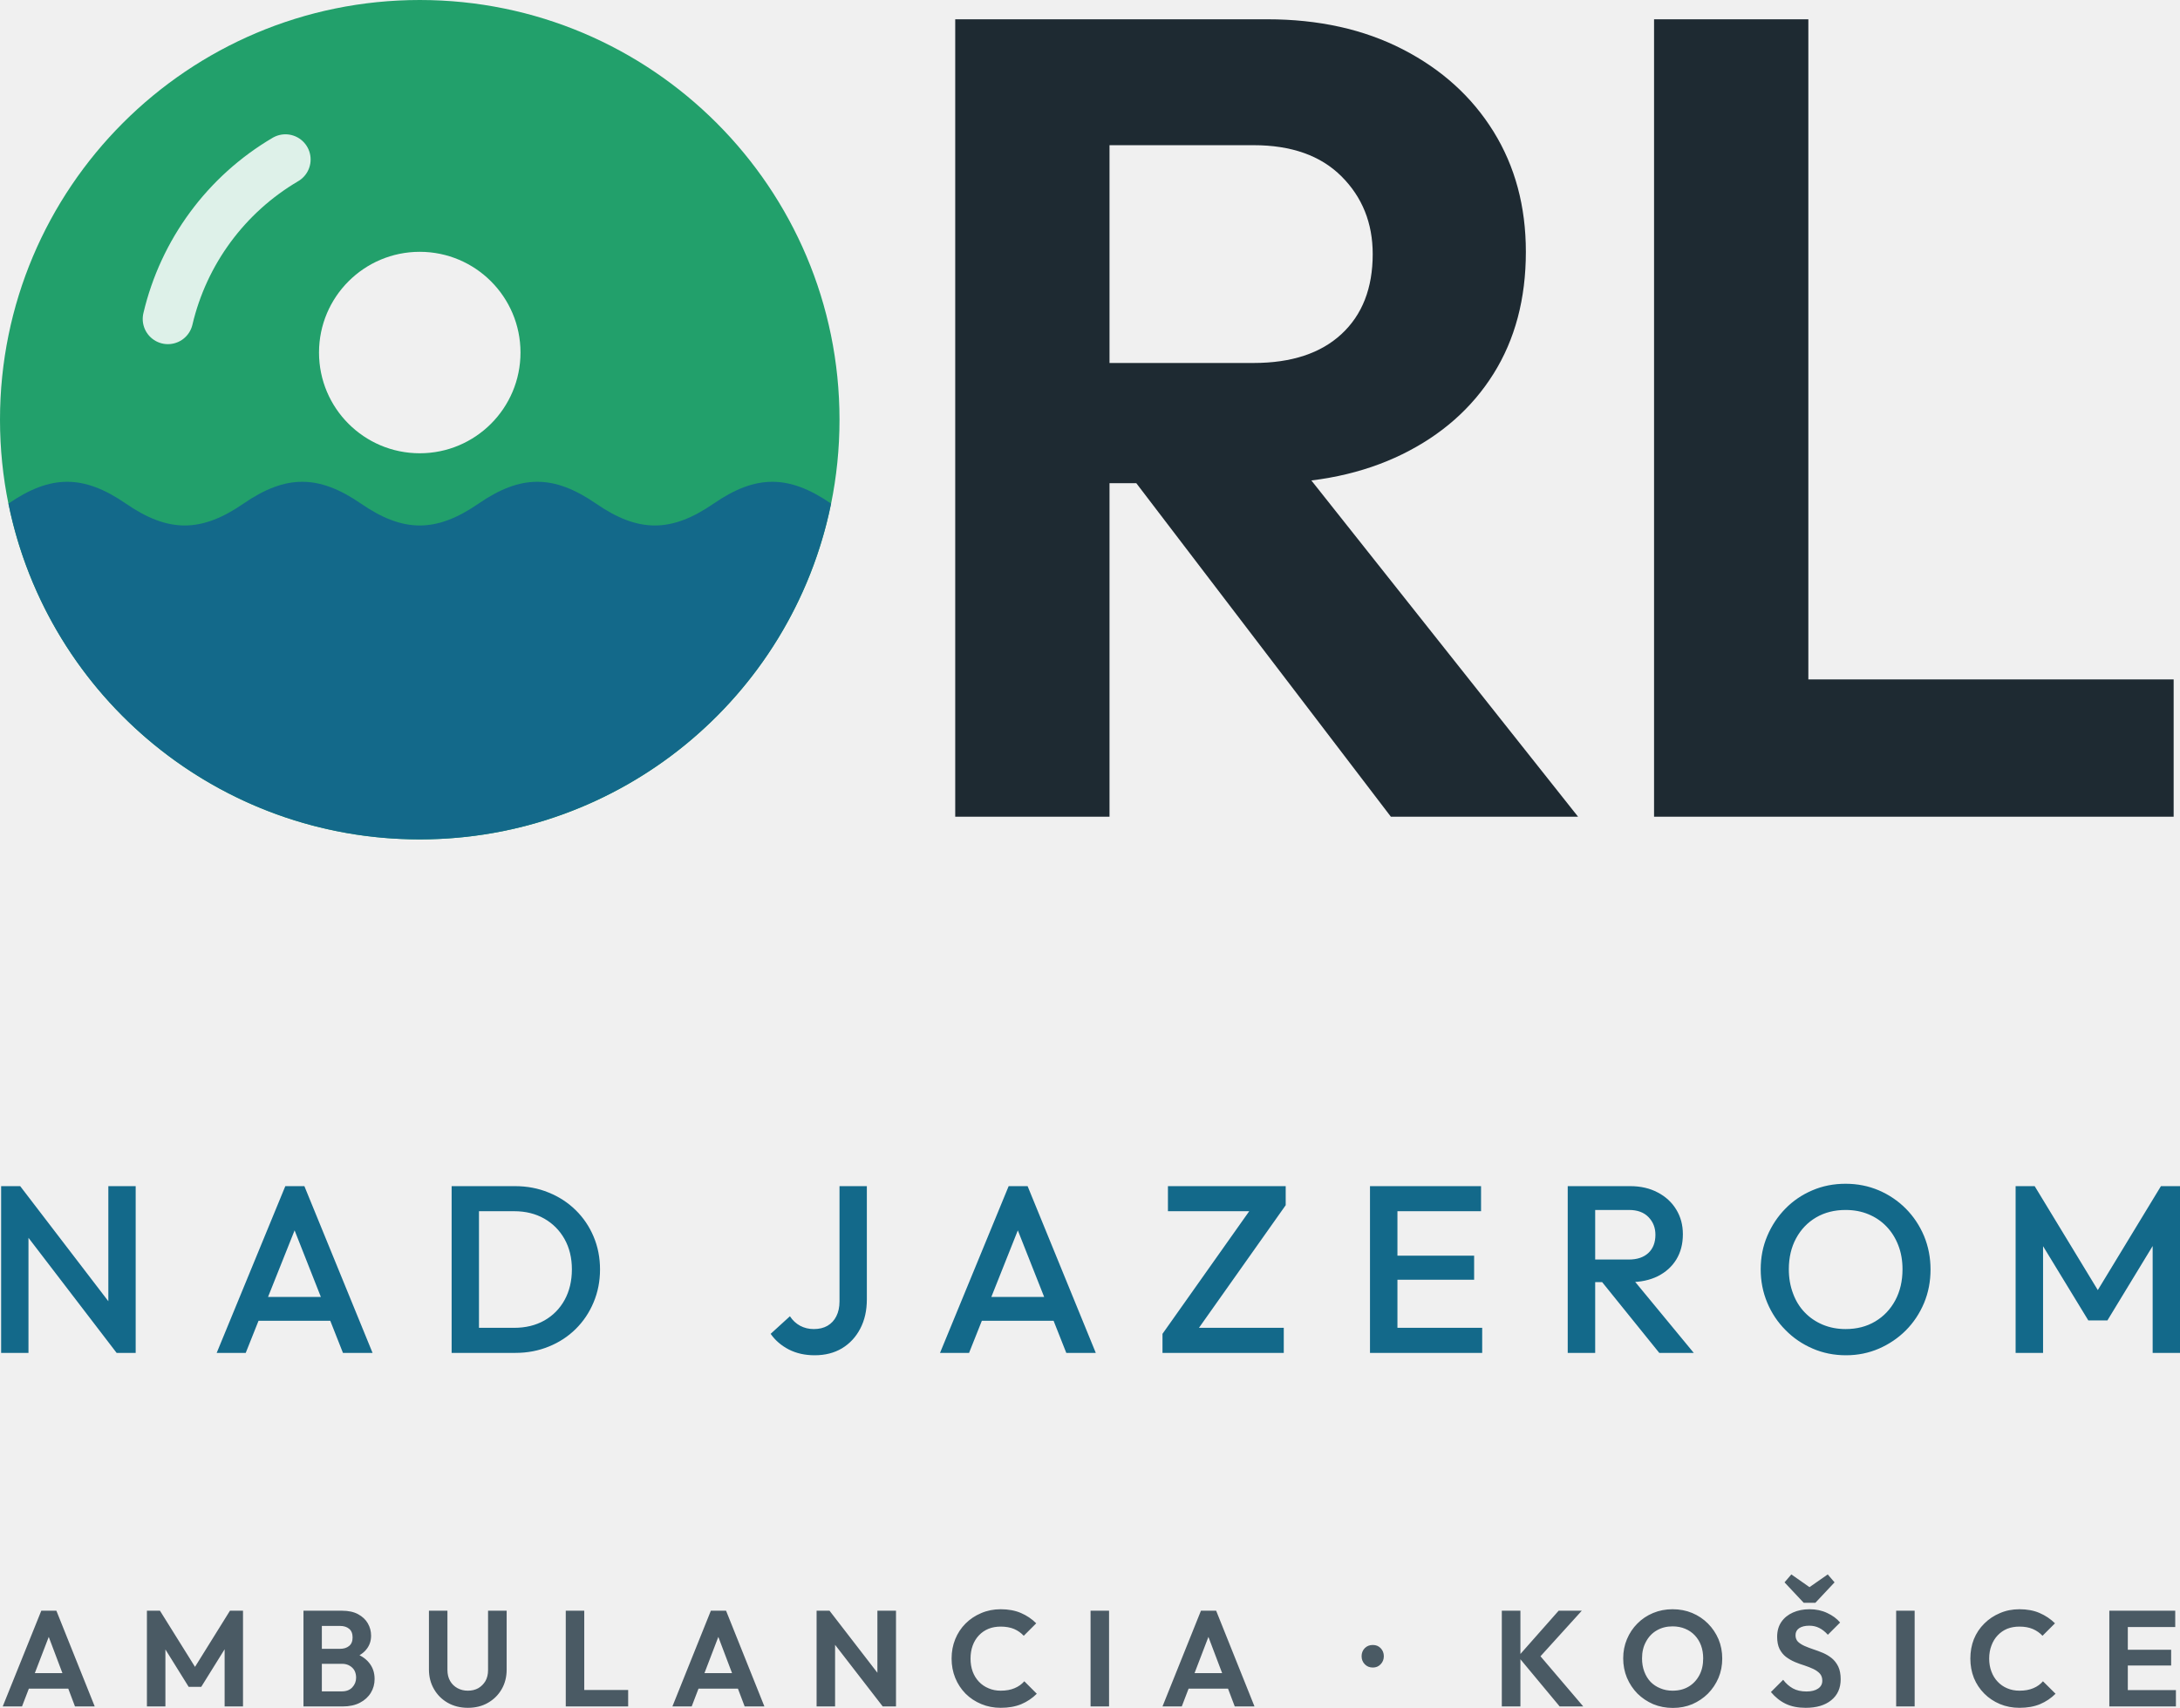
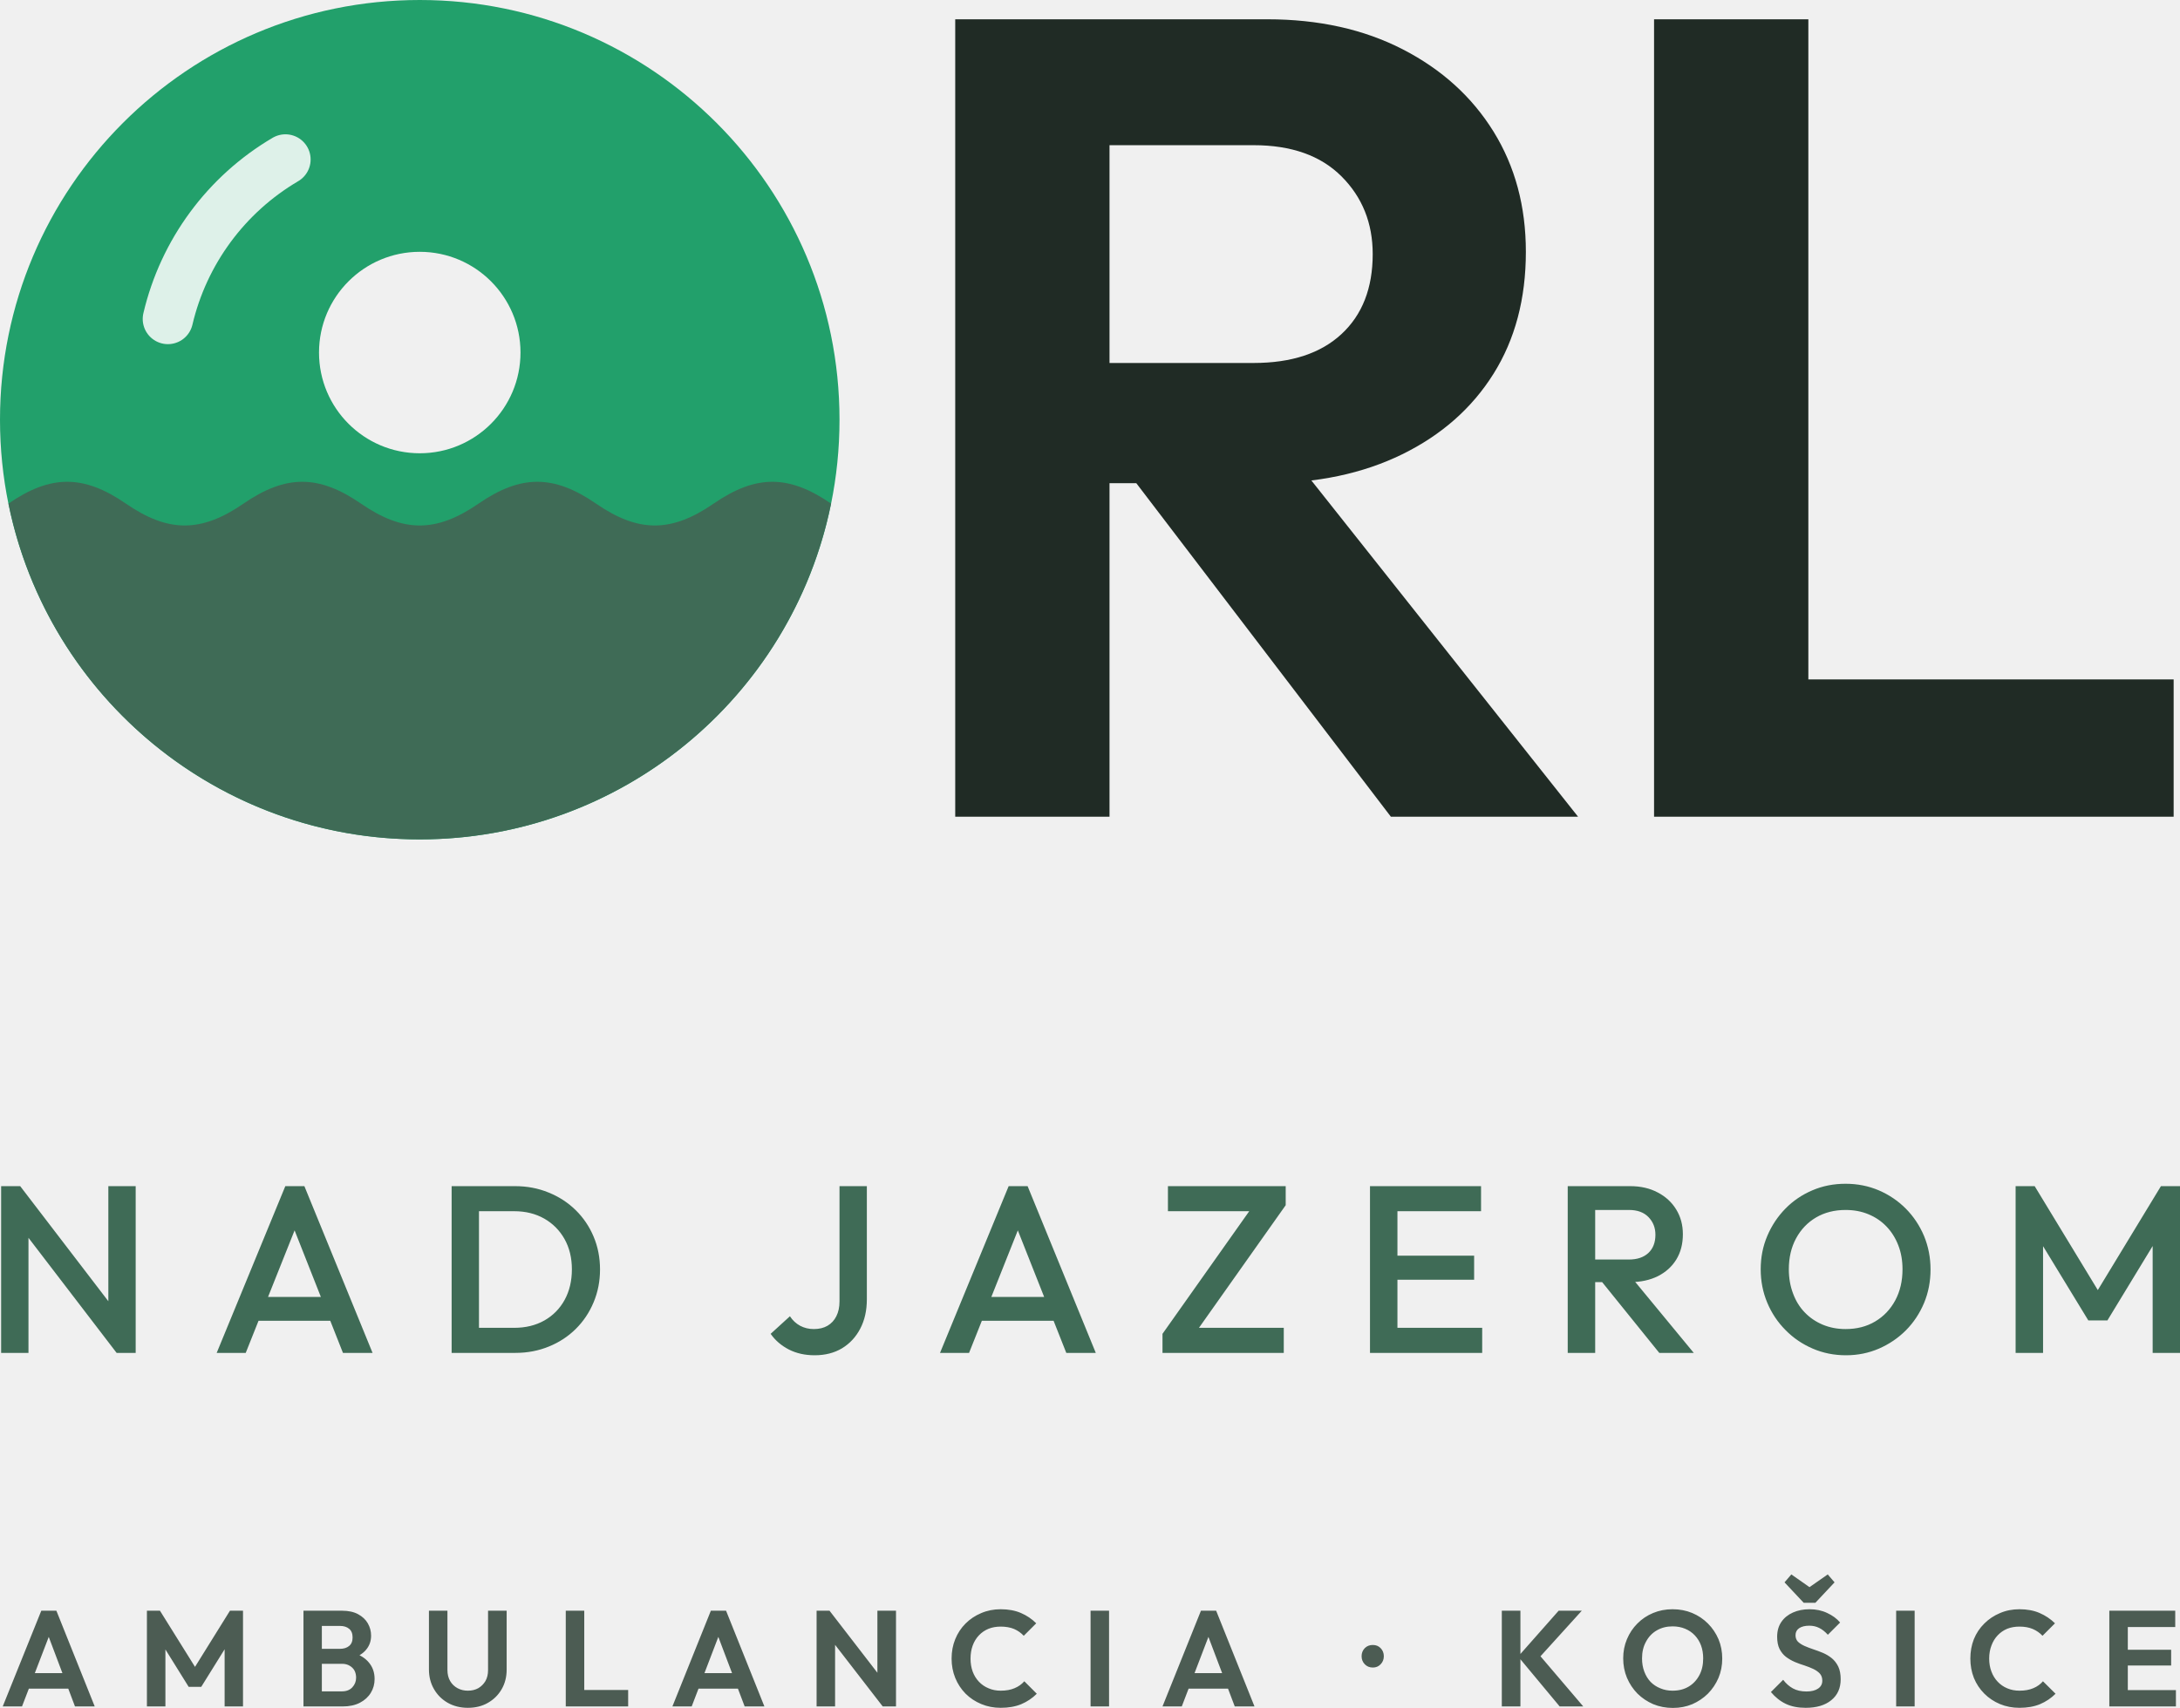
<svg xmlns="http://www.w3.org/2000/svg" viewBox="3.00 15.00 192.16 150.57" role="img">
  <g transform="translate(3.00 15.00) scale(0.74)">
    <path d="M0 50 A50 50 0 1 0 100 50 A50 50 0 1 0 0 50 Z M38 42 A12 12 0 1 1 62 42 A12 12 0 1 1 38 42 Z" fill="#22A06B" />
-     <path d="M1 60 C6.04 56.53 9.96 56.53 15 60 C20.04 63.47 23.96 63.47 29 60 C34.04 56.53 37.96 56.53 43 60 C48.04 63.47 51.96 63.47 57 60 C62.04 56.53 65.96 56.53 71 60 C76.04 63.47 79.96 63.47 85 60 C90.04 56.53 93.96 56.53 99 60 L98.99 60 A50 50 0 0 1 1.01 60 Z" fill="#13698A" />
+     <path d="M1 60 C6.04 56.53 9.96 56.53 15 60 C20.04 63.47 23.96 63.47 29 60 C34.04 56.53 37.96 56.53 43 60 C48.04 63.47 51.96 63.47 57 60 C62.04 56.53 65.96 56.53 71 60 C76.04 63.47 79.96 63.47 85 60 C90.04 56.53 93.96 56.53 99 60 L98.99 60 A50 50 0 0 1 1.01 60 Z" fill="#3F6B56" />
    <path d="M20 38 A30 30 0 0 1 34 19" fill="none" stroke="#FFFFFF" stroke-width="6" stroke-linecap="round" opacity="0.85" />
  </g>
-   <path d="M97.2 57.6V47H113.5Q118.5 47 121.25 44.45Q124 41.9 124 37.4Q124 33.3 121.25 30.55Q118.5 27.8 113.5 27.8H97.2V16.7H114.7Q121.5 16.7 126.65 19.35Q131.8 22 134.65 26.6Q137.5 31.2 137.5 37.2Q137.5 43.4 134.65 47.95Q131.8 52.5 126.6 55.05Q121.4 57.6 114.5 57.6ZM87.2 87V16.7H100.8V87ZM125.6 87 102.4 56.6 114.9 52.7 142.1 87ZM148.8 87V16.7H162.4V87ZM158.8 87V74.9H194.6V87Z" fill="#1E2A32" />
-   <path d="M3.1 134.27V119.57H4.78L5.51 122.34V134.27ZM13.28 134.27 4.48 122.78 4.78 119.57 13.58 131.06ZM13.28 134.27 12.55 131.69V119.57H14.96V134.27ZM22.1 134.27 28.15 119.57H29.83L35.84 134.27H33.23L28.53 122.36H29.41L24.66 134.27ZM25.08 131.44V129.34H32.87V131.44ZM44.47 134.27V132.06H48.33Q49.84 132.06 50.99 131.41Q52.13 130.76 52.77 129.6Q53.41 128.43 53.41 126.9Q53.41 125.39 52.76 124.23Q52.11 123.08 50.97 122.43Q49.82 121.78 48.33 121.78H44.47V119.57H48.39Q49.99 119.57 51.35 120.13Q52.72 120.68 53.74 121.68Q54.76 122.68 55.32 124.01Q55.89 125.35 55.89 126.92Q55.89 128.47 55.32 129.82Q54.76 131.16 53.75 132.16Q52.74 133.16 51.38 133.71Q50.01 134.27 48.44 134.27ZM42.81 134.27V119.57H45.22V134.27ZM74.81 134.48Q73.53 134.48 72.53 133.97Q71.53 133.45 70.93 132.59L72.63 131.04Q72.98 131.58 73.53 131.88Q74.08 132.17 74.73 132.17Q75.44 132.17 75.94 131.88Q76.45 131.58 76.72 131.04Q77 130.49 77 129.73V119.57H79.41V129.55Q79.41 131.02 78.83 132.13Q78.25 133.24 77.23 133.86Q76.2 134.48 74.81 134.48ZM85.86 134.27 91.91 119.57H93.58L99.59 134.27H96.99L92.28 122.36H93.16L88.42 134.27ZM88.84 131.44V129.34H96.63V131.44ZM105.47 132.59 113.49 121.25H116.33L108.31 132.59ZM105.47 134.27V132.59L107.55 132.06H116.16V134.27ZM105.95 121.78V119.57H116.33V121.25L114.23 121.78ZM123.76 134.27V119.57H126.18V134.27ZM125.42 134.27V132.06H133.65V134.27ZM125.42 127.82V125.7H132.94V127.82ZM125.42 121.78V119.57H133.55V121.78ZM142.85 128.03V126.04H146.57Q147.68 126.04 148.3 125.46Q148.92 124.88 148.92 123.85Q148.92 122.93 148.31 122.3Q147.7 121.67 146.59 121.67H142.85V119.57H146.69Q148.08 119.57 149.13 120.13Q150.18 120.68 150.76 121.64Q151.34 122.59 151.34 123.81Q151.34 125.09 150.76 126.04Q150.18 126.98 149.13 127.51Q148.08 128.03 146.69 128.03ZM141.19 134.27V119.57H143.61V134.27ZM149.26 134.27 144.11 127.89 146.36 127.07 152.3 134.27ZM165.72 134.48Q164.14 134.48 162.78 133.89Q161.41 133.3 160.39 132.26Q159.36 131.23 158.78 129.85Q158.2 128.47 158.2 126.9Q158.2 125.32 158.78 123.96Q159.36 122.59 160.38 121.55Q161.39 120.52 162.75 119.94Q164.1 119.36 165.68 119.36Q167.25 119.36 168.61 119.94Q169.96 120.52 170.99 121.55Q172.02 122.59 172.6 123.97Q173.17 125.35 173.17 126.92Q173.17 128.5 172.6 129.87Q172.02 131.25 171 132.28Q169.98 133.3 168.63 133.89Q167.27 134.48 165.72 134.48ZM165.68 132.17Q167.17 132.17 168.29 131.5Q169.42 130.83 170.06 129.64Q170.7 128.45 170.7 126.9Q170.7 125.74 170.33 124.79Q169.96 123.83 169.29 123.13Q168.62 122.43 167.7 122.05Q166.79 121.67 165.68 121.67Q164.21 121.67 163.08 122.33Q161.96 122.99 161.32 124.17Q160.68 125.35 160.68 126.9Q160.68 128.05 161.05 129.03Q161.41 130.01 162.08 130.7Q162.74 131.39 163.66 131.78Q164.59 132.17 165.68 132.17ZM180.67 134.27V119.57H182.35L188.46 129.63H187.37L193.48 119.57H195.16V134.27H192.75V123.81L193.29 123.96L188.76 131.41H187.08L182.54 123.96L183.09 123.81V134.27Z" fill="#13698A" />
-   <path d="M3.24 165.44 6.64 157H7.97L11.35 165.44H9.61L7 158.52H7.6L4.94 165.44ZM5.04 163.87V162.5H9.58V163.87ZM15.95 165.44V157H17.1L20.52 162.48H19.86L23.27 157H24.42V165.44H22.8V159.8L23.11 159.9L20.74 163.71H19.63L17.26 159.9L17.58 159.8V165.44ZM30.95 165.44V164.11H33.14Q33.73 164.11 34.06 163.75Q34.39 163.39 34.39 162.9Q34.39 162.56 34.25 162.28Q34.1 162.01 33.82 161.85Q33.54 161.68 33.14 161.68H30.95V160.36H32.96Q33.47 160.36 33.77 160.11Q34.08 159.86 34.08 159.36Q34.08 158.84 33.77 158.59Q33.47 158.34 32.96 158.34H30.95V157H33.16Q34 157 34.57 157.31Q35.14 157.62 35.42 158.11Q35.71 158.61 35.71 159.2Q35.71 159.92 35.27 160.44Q34.84 160.96 34 161.22L34.07 160.69Q35 160.95 35.51 161.56Q36.02 162.16 36.02 163.02Q36.02 163.69 35.69 164.23Q35.36 164.78 34.73 165.11Q34.1 165.44 33.2 165.44ZM29.75 165.44V157H31.37V165.44ZM44.24 165.56Q43.25 165.56 42.47 165.12Q41.7 164.68 41.26 163.92Q40.81 163.15 40.81 162.18V157H42.44V162.22Q42.44 162.79 42.68 163.2Q42.91 163.6 43.33 163.83Q43.74 164.05 44.24 164.05Q44.76 164.05 45.16 163.83Q45.55 163.6 45.79 163.2Q46.02 162.79 46.02 162.24V157H47.66V162.19Q47.66 163.16 47.22 163.92Q46.78 164.68 46.01 165.12Q45.25 165.56 44.24 165.56ZM52.87 165.44V157H54.5V165.44ZM54.07 165.44V163.99H58.37V165.44ZM62.27 165.44 65.66 157H67L70.38 165.44H68.64L66.02 158.52H66.62L63.97 165.44ZM64.07 163.87V162.5H68.6V163.87ZM74.98 165.44V157H76.12L76.61 158.64V165.44ZM80.81 165.44 75.8 158.96 76.12 157 81.12 163.48ZM80.81 165.44 80.34 163.86V157H81.98V165.44ZM91.21 165.56Q90.29 165.56 89.5 165.23Q88.7 164.9 88.11 164.31Q87.52 163.71 87.2 162.92Q86.88 162.13 86.88 161.22Q86.88 160.3 87.2 159.51Q87.52 158.72 88.11 158.13Q88.7 157.54 89.49 157.21Q90.28 156.87 91.21 156.87Q92.22 156.87 92.99 157.2Q93.76 157.53 94.34 158.11L93.24 159.21Q92.89 158.83 92.39 158.61Q91.88 158.4 91.21 158.4Q90.62 158.4 90.14 158.59Q89.65 158.79 89.29 159.17Q88.93 159.55 88.74 160.07Q88.55 160.59 88.55 161.22Q88.55 161.85 88.74 162.37Q88.93 162.88 89.29 163.26Q89.65 163.64 90.14 163.84Q90.62 164.05 91.21 164.05Q91.92 164.05 92.43 163.83Q92.94 163.62 93.29 163.22L94.39 164.32Q93.8 164.91 93.02 165.24Q92.24 165.56 91.21 165.56ZM99.13 165.44V157H100.76V165.44ZM105.47 165.44 108.86 157H110.2L113.58 165.44H111.84L109.22 158.52H109.82L107.17 165.44ZM107.27 163.87V162.5H111.8V163.87ZM124.01 162.01Q123.58 162.01 123.3 161.72Q123.02 161.43 123.02 161.01Q123.02 160.59 123.3 160.3Q123.58 160.02 124.01 160.02Q124.43 160.02 124.7 160.3Q124.98 160.59 124.98 161.01Q124.98 161.43 124.7 161.72Q124.43 162.01 124.01 162.01ZM140.48 165.44 136.82 161.04 140.39 157H142.43L138.46 161.38V160.63L142.56 165.44ZM135.38 165.44V157H137.02V165.44ZM150.46 165.57Q149.53 165.57 148.73 165.24Q147.94 164.9 147.34 164.31Q146.75 163.71 146.41 162.91Q146.08 162.12 146.08 161.2Q146.08 160.29 146.41 159.51Q146.74 158.72 147.33 158.13Q147.92 157.53 148.72 157.2Q149.51 156.87 150.43 156.87Q151.37 156.87 152.16 157.2Q152.95 157.53 153.55 158.13Q154.14 158.72 154.48 159.51Q154.81 160.3 154.81 161.22Q154.81 162.13 154.48 162.92Q154.14 163.71 153.55 164.31Q152.95 164.9 152.17 165.24Q151.38 165.57 150.46 165.57ZM150.43 164.05Q151.25 164.05 151.85 163.69Q152.45 163.33 152.79 162.69Q153.13 162.06 153.13 161.2Q153.13 160.58 152.94 160.06Q152.75 159.55 152.39 159.17Q152.03 158.79 151.54 158.59Q151.04 158.38 150.43 158.38Q149.64 158.38 149.03 158.74Q148.43 159.09 148.09 159.73Q147.74 160.36 147.74 161.2Q147.74 161.84 147.94 162.37Q148.14 162.9 148.49 163.27Q148.85 163.64 149.35 163.84Q149.84 164.05 150.43 164.05ZM162.16 165.56Q161.14 165.56 160.41 165.21Q159.68 164.86 159.1 164.17L160.18 163.09Q160.55 163.58 161.04 163.85Q161.53 164.12 162.24 164.12Q162.88 164.12 163.25 163.87Q163.63 163.62 163.63 163.17Q163.63 162.79 163.42 162.55Q163.2 162.31 162.85 162.14Q162.49 161.97 162.07 161.83Q161.64 161.7 161.21 161.52Q160.79 161.34 160.43 161.07Q160.08 160.8 159.86 160.37Q159.65 159.94 159.65 159.3Q159.65 158.53 160.02 157.99Q160.39 157.45 161.04 157.16Q161.69 156.87 162.5 156.87Q163.37 156.87 164.06 157.2Q164.76 157.52 165.2 158.04L164.12 159.12Q163.75 158.71 163.36 158.52Q162.97 158.32 162.48 158.32Q161.92 158.32 161.59 158.54Q161.27 158.76 161.27 159.16Q161.27 159.51 161.48 159.73Q161.7 159.94 162.05 160.1Q162.41 160.26 162.83 160.4Q163.26 160.54 163.69 160.72Q164.11 160.9 164.47 161.19Q164.82 161.48 165.04 161.93Q165.25 162.38 165.25 163.04Q165.25 164.22 164.42 164.89Q163.6 165.56 162.16 165.56ZM164.11 153.8 164.71 154.5 163.02 156.3H161.99L160.3 154.5L160.9 153.8L163.07 155.32H161.93ZM170.14 165.44V157H171.77V165.44ZM181.01 165.56Q180.08 165.56 179.29 165.23Q178.5 164.9 177.91 164.31Q177.31 163.71 176.99 162.92Q176.68 162.13 176.68 161.22Q176.68 160.3 176.99 159.51Q177.31 158.72 177.91 158.13Q178.5 157.54 179.29 157.21Q180.07 156.87 181.01 156.87Q182.02 156.87 182.78 157.2Q183.55 157.53 184.14 158.11L183.04 159.21Q182.69 158.83 182.18 158.61Q181.68 158.4 181.01 158.4Q180.42 158.4 179.93 158.59Q179.45 158.79 179.09 159.17Q178.73 159.55 178.54 160.07Q178.34 160.59 178.34 161.22Q178.34 161.85 178.54 162.37Q178.73 162.88 179.09 163.26Q179.45 163.64 179.93 163.84Q180.42 164.05 181.01 164.05Q181.72 164.05 182.23 163.83Q182.74 163.62 183.08 163.22L184.19 164.32Q183.6 164.91 182.82 165.24Q182.04 165.56 181.01 165.56ZM188.93 165.44V157H190.56V165.44ZM190.13 165.44V164H194.8V165.44ZM190.13 161.83V160.44H194.38V161.83ZM190.13 158.44V157H194.74V158.44Z" fill="#4A5A64" />
+   <path d="M97.2 57.6V47H113.5Q118.5 47 121.25 44.45Q124 41.9 124 37.4Q124 33.3 121.25 30.55Q118.5 27.8 113.5 27.8H97.2V16.7H114.7Q121.5 16.7 126.65 19.35Q131.8 22 134.65 26.6Q137.5 31.2 137.5 37.2Q137.5 43.4 134.65 47.95Q131.8 52.5 126.6 55.05Q121.4 57.6 114.5 57.6ZM87.2 87V16.7H100.8V87ZM125.6 87 102.4 56.6 114.9 52.7 142.1 87ZM148.8 87V16.7H162.4V87ZM158.8 87V74.9H194.6V87Z" fill="#202B25" />
+   <path d="M3.1 134.27V119.57H4.78L5.51 122.34V134.27ZM13.28 134.27 4.48 122.78 4.78 119.57 13.58 131.06ZM13.28 134.27 12.55 131.69V119.57H14.96V134.27ZM22.1 134.27 28.15 119.57H29.83L35.84 134.27H33.23L28.53 122.36H29.41L24.66 134.27ZM25.08 131.44V129.34H32.87V131.44ZM44.47 134.27V132.06H48.33Q49.84 132.06 50.99 131.41Q52.13 130.76 52.77 129.6Q53.41 128.43 53.41 126.9Q53.41 125.39 52.76 124.23Q52.11 123.08 50.97 122.43Q49.82 121.78 48.33 121.78H44.47V119.57H48.39Q49.99 119.57 51.35 120.13Q52.72 120.68 53.74 121.68Q54.76 122.68 55.32 124.01Q55.89 125.35 55.89 126.92Q55.89 128.47 55.32 129.82Q54.76 131.16 53.75 132.16Q52.74 133.16 51.38 133.71Q50.01 134.27 48.44 134.27ZM42.81 134.27V119.57H45.22V134.27ZM74.81 134.48Q73.53 134.48 72.53 133.97Q71.53 133.45 70.93 132.59L72.63 131.04Q72.98 131.58 73.53 131.88Q74.08 132.17 74.73 132.17Q75.44 132.17 75.94 131.88Q76.45 131.58 76.72 131.04Q77 130.49 77 129.73V119.57H79.41V129.55Q79.41 131.02 78.83 132.13Q78.25 133.24 77.23 133.86Q76.2 134.48 74.81 134.48ZM85.86 134.27 91.91 119.57H93.58L99.59 134.27H96.99L92.28 122.36H93.16L88.42 134.27ZM88.84 131.44V129.34H96.63V131.44ZM105.47 132.59 113.49 121.25H116.33L108.31 132.59ZM105.47 134.27V132.59L107.55 132.06H116.16V134.27ZM105.95 121.78V119.57H116.33V121.25L114.23 121.78ZM123.76 134.27V119.57H126.18V134.27ZM125.42 134.27V132.06H133.65V134.27ZM125.42 127.82V125.7H132.94V127.82ZM125.42 121.78V119.57H133.55V121.78ZM142.85 128.03V126.04H146.57Q147.68 126.04 148.3 125.46Q148.92 124.88 148.92 123.85Q148.92 122.93 148.31 122.3Q147.7 121.67 146.59 121.67H142.85V119.57H146.69Q148.08 119.57 149.13 120.13Q150.18 120.68 150.76 121.64Q151.34 122.59 151.34 123.81Q151.34 125.09 150.76 126.04Q150.18 126.98 149.13 127.51Q148.08 128.03 146.69 128.03ZM141.19 134.27V119.57H143.61V134.27ZM149.26 134.27 144.11 127.89 146.36 127.07 152.3 134.27ZM165.72 134.48Q164.14 134.48 162.78 133.89Q161.41 133.3 160.39 132.26Q159.36 131.23 158.78 129.85Q158.2 128.47 158.2 126.9Q158.2 125.32 158.78 123.96Q159.36 122.59 160.38 121.55Q161.39 120.52 162.75 119.94Q164.1 119.36 165.68 119.36Q167.25 119.36 168.61 119.94Q169.96 120.52 170.99 121.55Q172.02 122.59 172.6 123.97Q173.17 125.35 173.17 126.92Q173.17 128.5 172.6 129.87Q172.02 131.25 171 132.28Q169.98 133.3 168.63 133.89Q167.27 134.48 165.72 134.48ZM165.68 132.17Q167.17 132.17 168.29 131.5Q169.42 130.83 170.06 129.64Q170.7 128.45 170.7 126.9Q170.7 125.74 170.33 124.79Q169.96 123.83 169.29 123.13Q168.62 122.43 167.7 122.05Q166.79 121.67 165.68 121.67Q164.21 121.67 163.08 122.33Q161.96 122.99 161.32 124.17Q160.68 125.35 160.68 126.9Q160.68 128.05 161.05 129.03Q161.41 130.01 162.08 130.7Q162.74 131.39 163.66 131.78Q164.59 132.17 165.68 132.17ZM180.67 134.27V119.57H182.35L188.46 129.63H187.37L193.48 119.57H195.16V134.27H192.75V123.81L193.29 123.96L188.76 131.41H187.08L182.54 123.96L183.09 123.81V134.27Z" fill="#3F6B56" />
+   <path d="M3.24 165.44 6.64 157H7.97L11.35 165.44H9.61L7 158.52H7.6L4.94 165.44ZM5.04 163.87V162.5H9.58V163.87ZM15.95 165.44V157H17.1L20.52 162.48H19.86L23.27 157H24.42V165.44H22.8V159.8L23.11 159.9L20.74 163.71H19.63L17.26 159.9L17.58 159.8V165.44ZM30.95 165.44V164.11H33.14Q33.73 164.11 34.06 163.75Q34.39 163.39 34.39 162.9Q34.39 162.56 34.25 162.28Q34.1 162.01 33.82 161.85Q33.54 161.68 33.14 161.68H30.95V160.36H32.96Q33.47 160.36 33.77 160.11Q34.08 159.86 34.08 159.36Q34.08 158.84 33.77 158.59Q33.47 158.34 32.96 158.34H30.95V157H33.16Q34 157 34.57 157.31Q35.14 157.62 35.42 158.11Q35.71 158.61 35.71 159.2Q35.71 159.92 35.27 160.44Q34.84 160.96 34 161.22L34.07 160.69Q35 160.95 35.51 161.56Q36.02 162.16 36.02 163.02Q36.02 163.69 35.69 164.23Q35.36 164.78 34.73 165.11Q34.1 165.44 33.2 165.44ZM29.75 165.44V157H31.37V165.44ZM44.24 165.56Q43.25 165.56 42.47 165.12Q41.7 164.68 41.26 163.92Q40.81 163.15 40.81 162.18V157H42.44V162.22Q42.44 162.79 42.68 163.2Q42.91 163.6 43.33 163.83Q43.74 164.05 44.24 164.05Q44.76 164.05 45.16 163.83Q45.55 163.6 45.79 163.2Q46.02 162.79 46.02 162.24V157H47.66V162.19Q47.66 163.16 47.22 163.92Q46.78 164.68 46.01 165.12Q45.25 165.56 44.24 165.56ZM52.87 165.44V157H54.5V165.44ZM54.07 165.44V163.99H58.37V165.44ZM62.27 165.44 65.66 157H67L70.38 165.44H68.64L66.02 158.52H66.62L63.97 165.44ZM64.07 163.87V162.5H68.6V163.87ZM74.98 165.44V157H76.12L76.61 158.64V165.44ZM80.81 165.44 75.8 158.96 76.12 157 81.12 163.48ZM80.81 165.44 80.34 163.86V157H81.98V165.44ZM91.21 165.56Q90.29 165.56 89.5 165.23Q88.7 164.9 88.11 164.31Q87.52 163.71 87.2 162.92Q86.88 162.13 86.88 161.22Q86.88 160.3 87.2 159.51Q87.52 158.72 88.11 158.13Q88.7 157.54 89.49 157.21Q90.28 156.87 91.21 156.87Q92.22 156.87 92.99 157.2Q93.76 157.53 94.34 158.11L93.24 159.21Q92.89 158.83 92.39 158.61Q91.88 158.4 91.21 158.4Q90.62 158.4 90.14 158.59Q89.65 158.79 89.29 159.17Q88.93 159.55 88.74 160.07Q88.55 160.59 88.55 161.22Q88.55 161.85 88.74 162.37Q88.93 162.88 89.29 163.26Q89.65 163.64 90.14 163.84Q90.62 164.05 91.21 164.05Q91.92 164.05 92.43 163.83Q92.94 163.62 93.29 163.22L94.39 164.32Q93.8 164.91 93.02 165.24Q92.24 165.56 91.21 165.56ZM99.13 165.44V157H100.76V165.44ZM105.47 165.44 108.86 157H110.2L113.58 165.44H111.84L109.22 158.52H109.82L107.17 165.44ZM107.27 163.87V162.5H111.8V163.87ZM124.01 162.01Q123.58 162.01 123.3 161.72Q123.02 161.43 123.02 161.01Q123.02 160.59 123.3 160.3Q123.58 160.02 124.01 160.02Q124.43 160.02 124.7 160.3Q124.98 160.59 124.98 161.01Q124.98 161.43 124.7 161.72Q124.43 162.01 124.01 162.01ZM140.48 165.44 136.82 161.04 140.39 157H142.43L138.46 161.38V160.63L142.56 165.44ZM135.38 165.44V157H137.02V165.44ZM150.46 165.57Q149.53 165.57 148.73 165.24Q147.94 164.9 147.34 164.31Q146.75 163.71 146.41 162.91Q146.08 162.12 146.08 161.2Q146.08 160.29 146.41 159.51Q146.74 158.72 147.33 158.13Q147.92 157.53 148.72 157.2Q149.51 156.87 150.43 156.87Q151.37 156.87 152.16 157.2Q152.95 157.53 153.55 158.13Q154.14 158.72 154.48 159.51Q154.81 160.3 154.81 161.22Q154.81 162.13 154.48 162.92Q154.14 163.71 153.55 164.31Q152.95 164.9 152.17 165.24Q151.38 165.57 150.46 165.57ZM150.43 164.05Q151.25 164.05 151.85 163.69Q152.45 163.33 152.79 162.69Q153.13 162.06 153.13 161.2Q153.13 160.58 152.94 160.06Q152.75 159.55 152.39 159.17Q152.03 158.79 151.54 158.59Q151.04 158.38 150.43 158.38Q149.64 158.38 149.03 158.74Q148.43 159.09 148.09 159.73Q147.74 160.36 147.74 161.2Q147.74 161.84 147.94 162.37Q148.14 162.9 148.49 163.27Q148.85 163.64 149.35 163.84Q149.84 164.05 150.43 164.05ZM162.16 165.56Q161.14 165.56 160.41 165.21Q159.68 164.86 159.1 164.17L160.18 163.09Q160.55 163.58 161.04 163.85Q161.53 164.12 162.24 164.12Q162.88 164.12 163.25 163.87Q163.63 163.62 163.63 163.17Q163.63 162.79 163.42 162.55Q163.2 162.31 162.85 162.14Q162.49 161.97 162.07 161.83Q161.64 161.7 161.21 161.52Q160.79 161.34 160.43 161.07Q160.08 160.8 159.86 160.37Q159.65 159.94 159.65 159.3Q159.65 158.53 160.02 157.99Q160.39 157.45 161.04 157.16Q161.69 156.87 162.5 156.87Q163.37 156.87 164.06 157.2Q164.76 157.52 165.2 158.04L164.12 159.12Q163.75 158.71 163.36 158.52Q162.97 158.32 162.48 158.32Q161.92 158.32 161.59 158.54Q161.27 158.76 161.27 159.16Q161.27 159.51 161.48 159.73Q161.7 159.94 162.05 160.1Q162.41 160.26 162.83 160.4Q163.26 160.54 163.69 160.72Q164.11 160.9 164.47 161.19Q164.82 161.48 165.04 161.93Q165.25 162.38 165.25 163.04Q165.25 164.22 164.42 164.89Q163.6 165.56 162.16 165.56ZM164.11 153.8 164.71 154.5 163.02 156.3H161.99L160.3 154.5L160.9 153.8L163.07 155.32H161.93ZM170.14 165.44V157H171.77V165.44ZM181.01 165.56Q180.08 165.56 179.29 165.23Q178.5 164.9 177.91 164.31Q177.31 163.71 176.99 162.92Q176.68 162.13 176.68 161.22Q176.68 160.3 176.99 159.51Q177.31 158.72 177.91 158.13Q178.5 157.54 179.29 157.21Q180.07 156.87 181.01 156.87Q182.02 156.87 182.78 157.2Q183.55 157.53 184.14 158.11L183.04 159.21Q182.69 158.83 182.18 158.61Q181.68 158.4 181.01 158.4Q180.42 158.4 179.93 158.59Q179.45 158.79 179.09 159.17Q178.73 159.55 178.54 160.07Q178.34 160.59 178.34 161.22Q178.34 161.85 178.54 162.37Q178.73 162.88 179.09 163.26Q179.45 163.64 179.93 163.84Q180.42 164.05 181.01 164.05Q181.72 164.05 182.23 163.83Q182.74 163.62 183.08 163.22L184.19 164.32Q183.6 164.91 182.82 165.24Q182.04 165.56 181.01 165.56ZM188.93 165.44V157H190.56V165.44ZM190.13 165.44V164H194.8V165.44ZM190.13 161.83V160.44H194.38V161.83ZM190.13 158.44V157H194.74V158.44Z" fill="#4C5C53" />
</svg>
